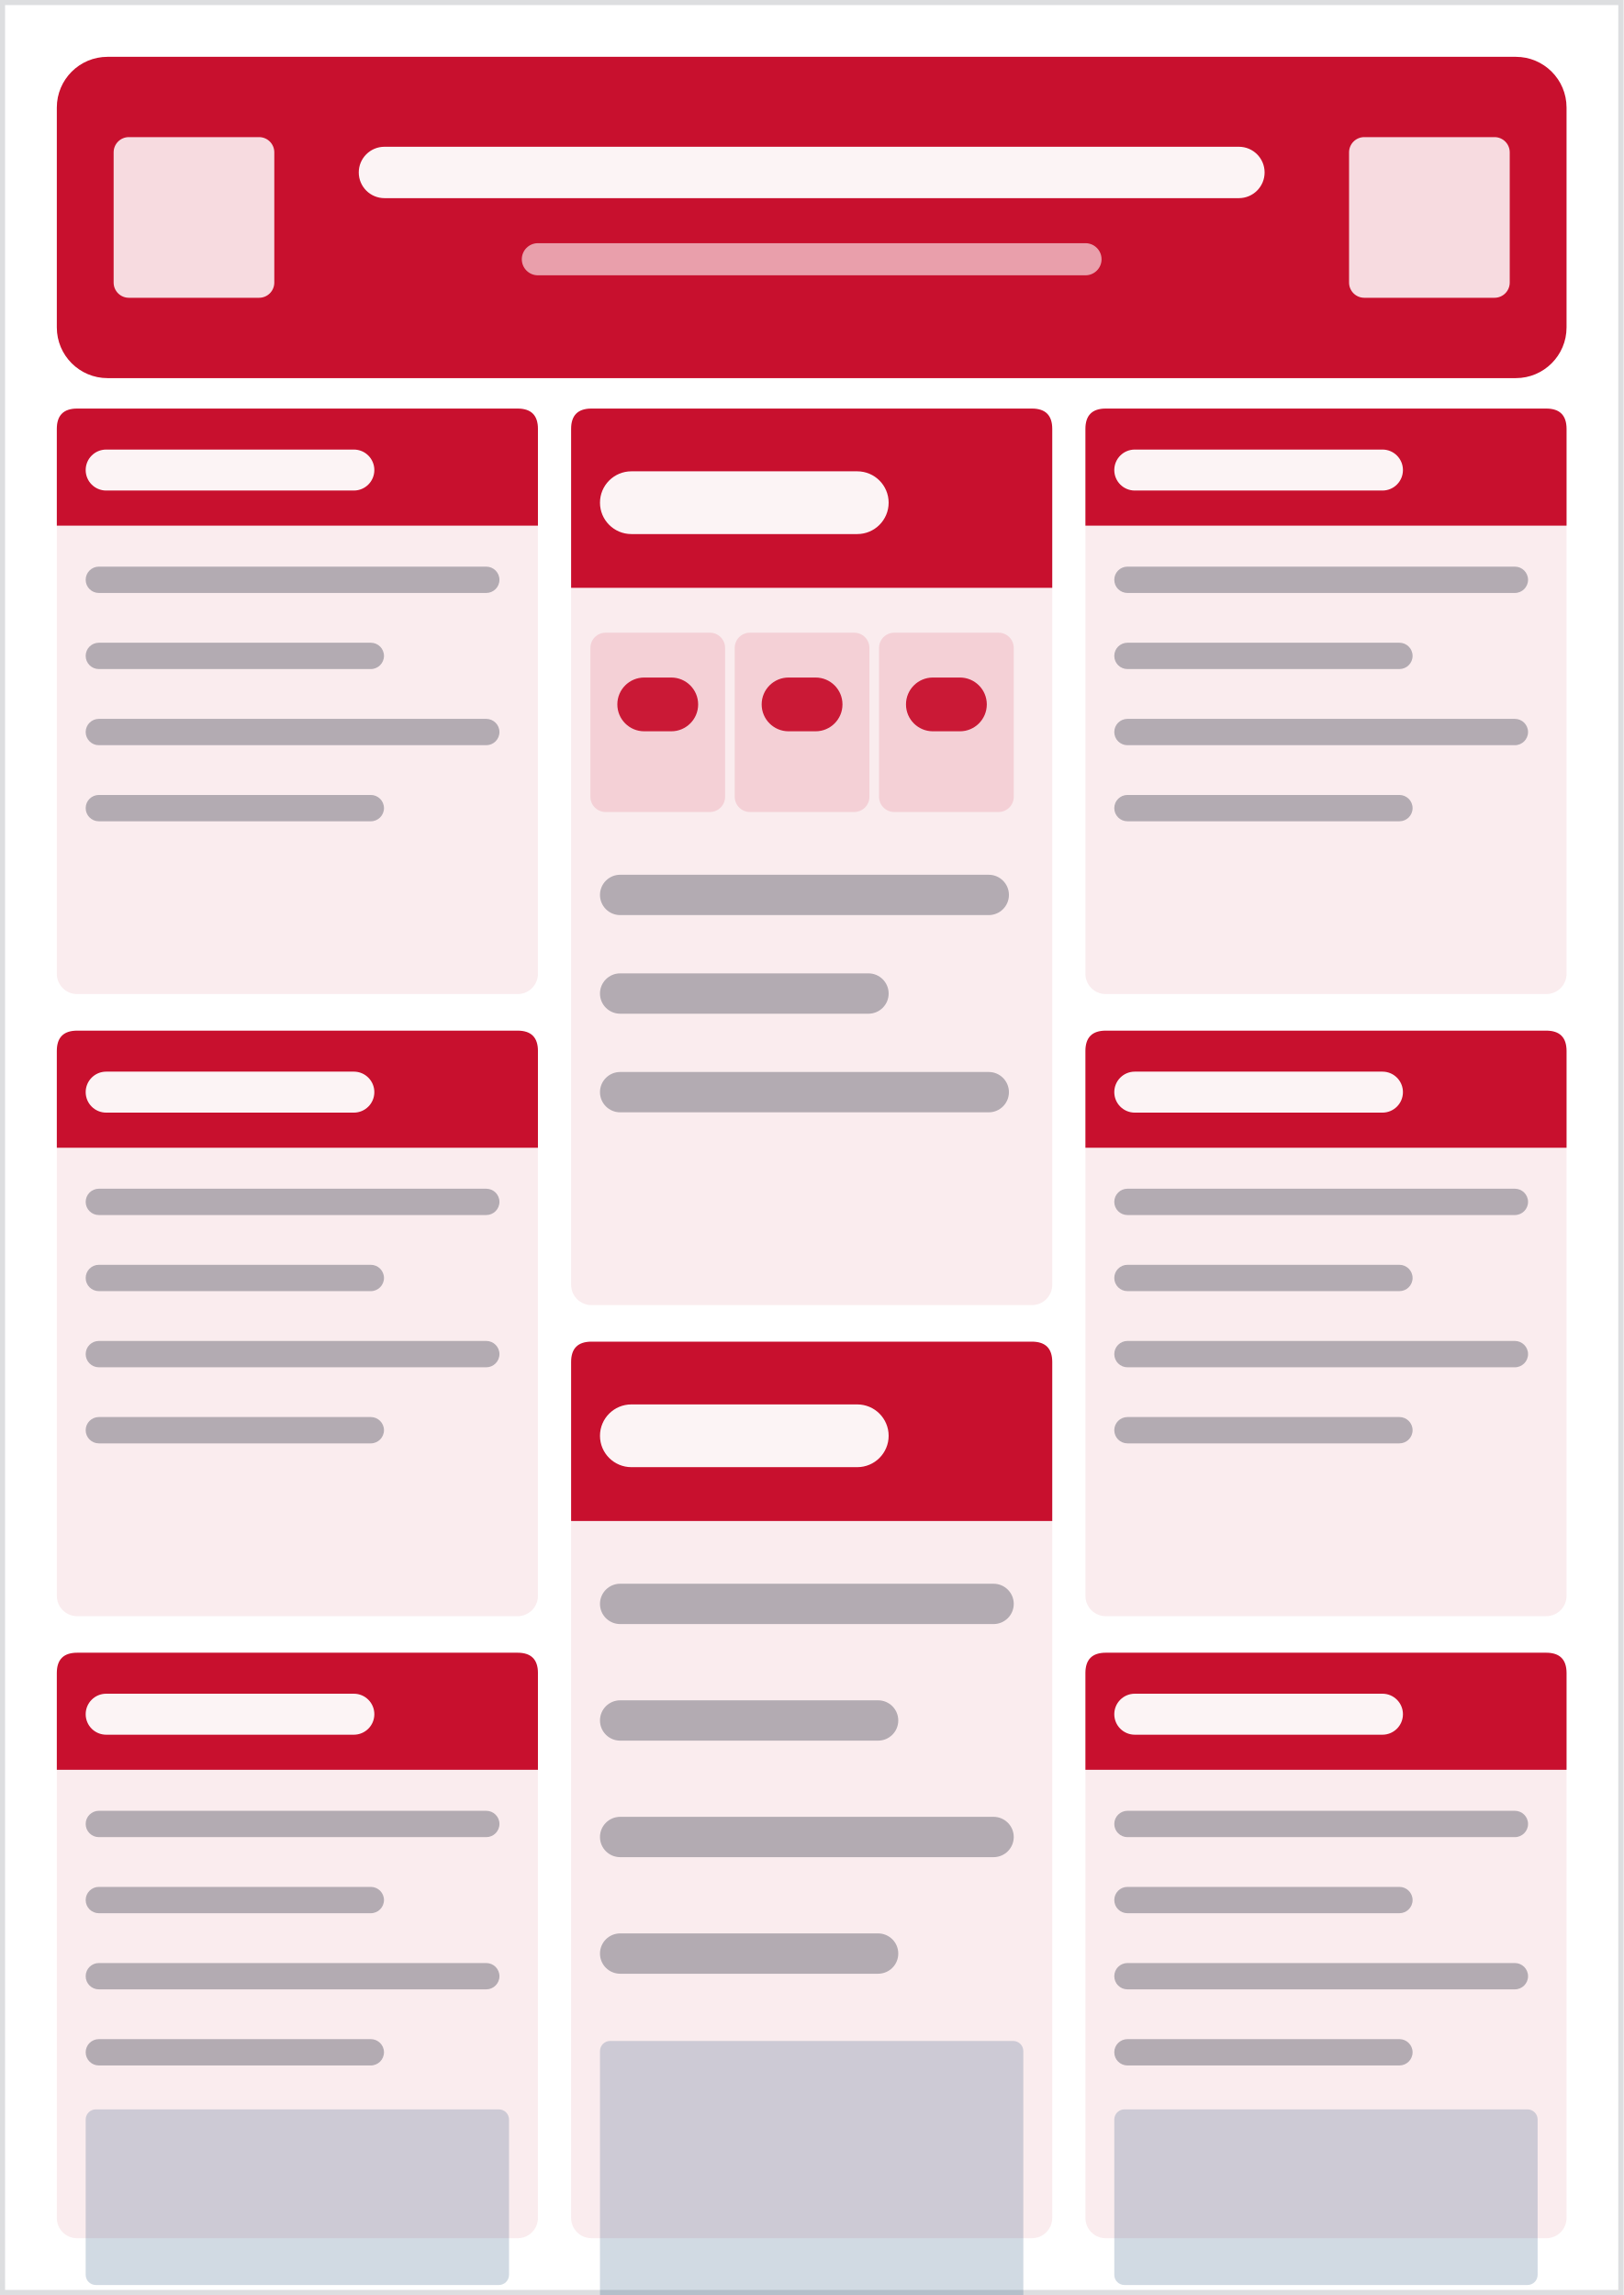
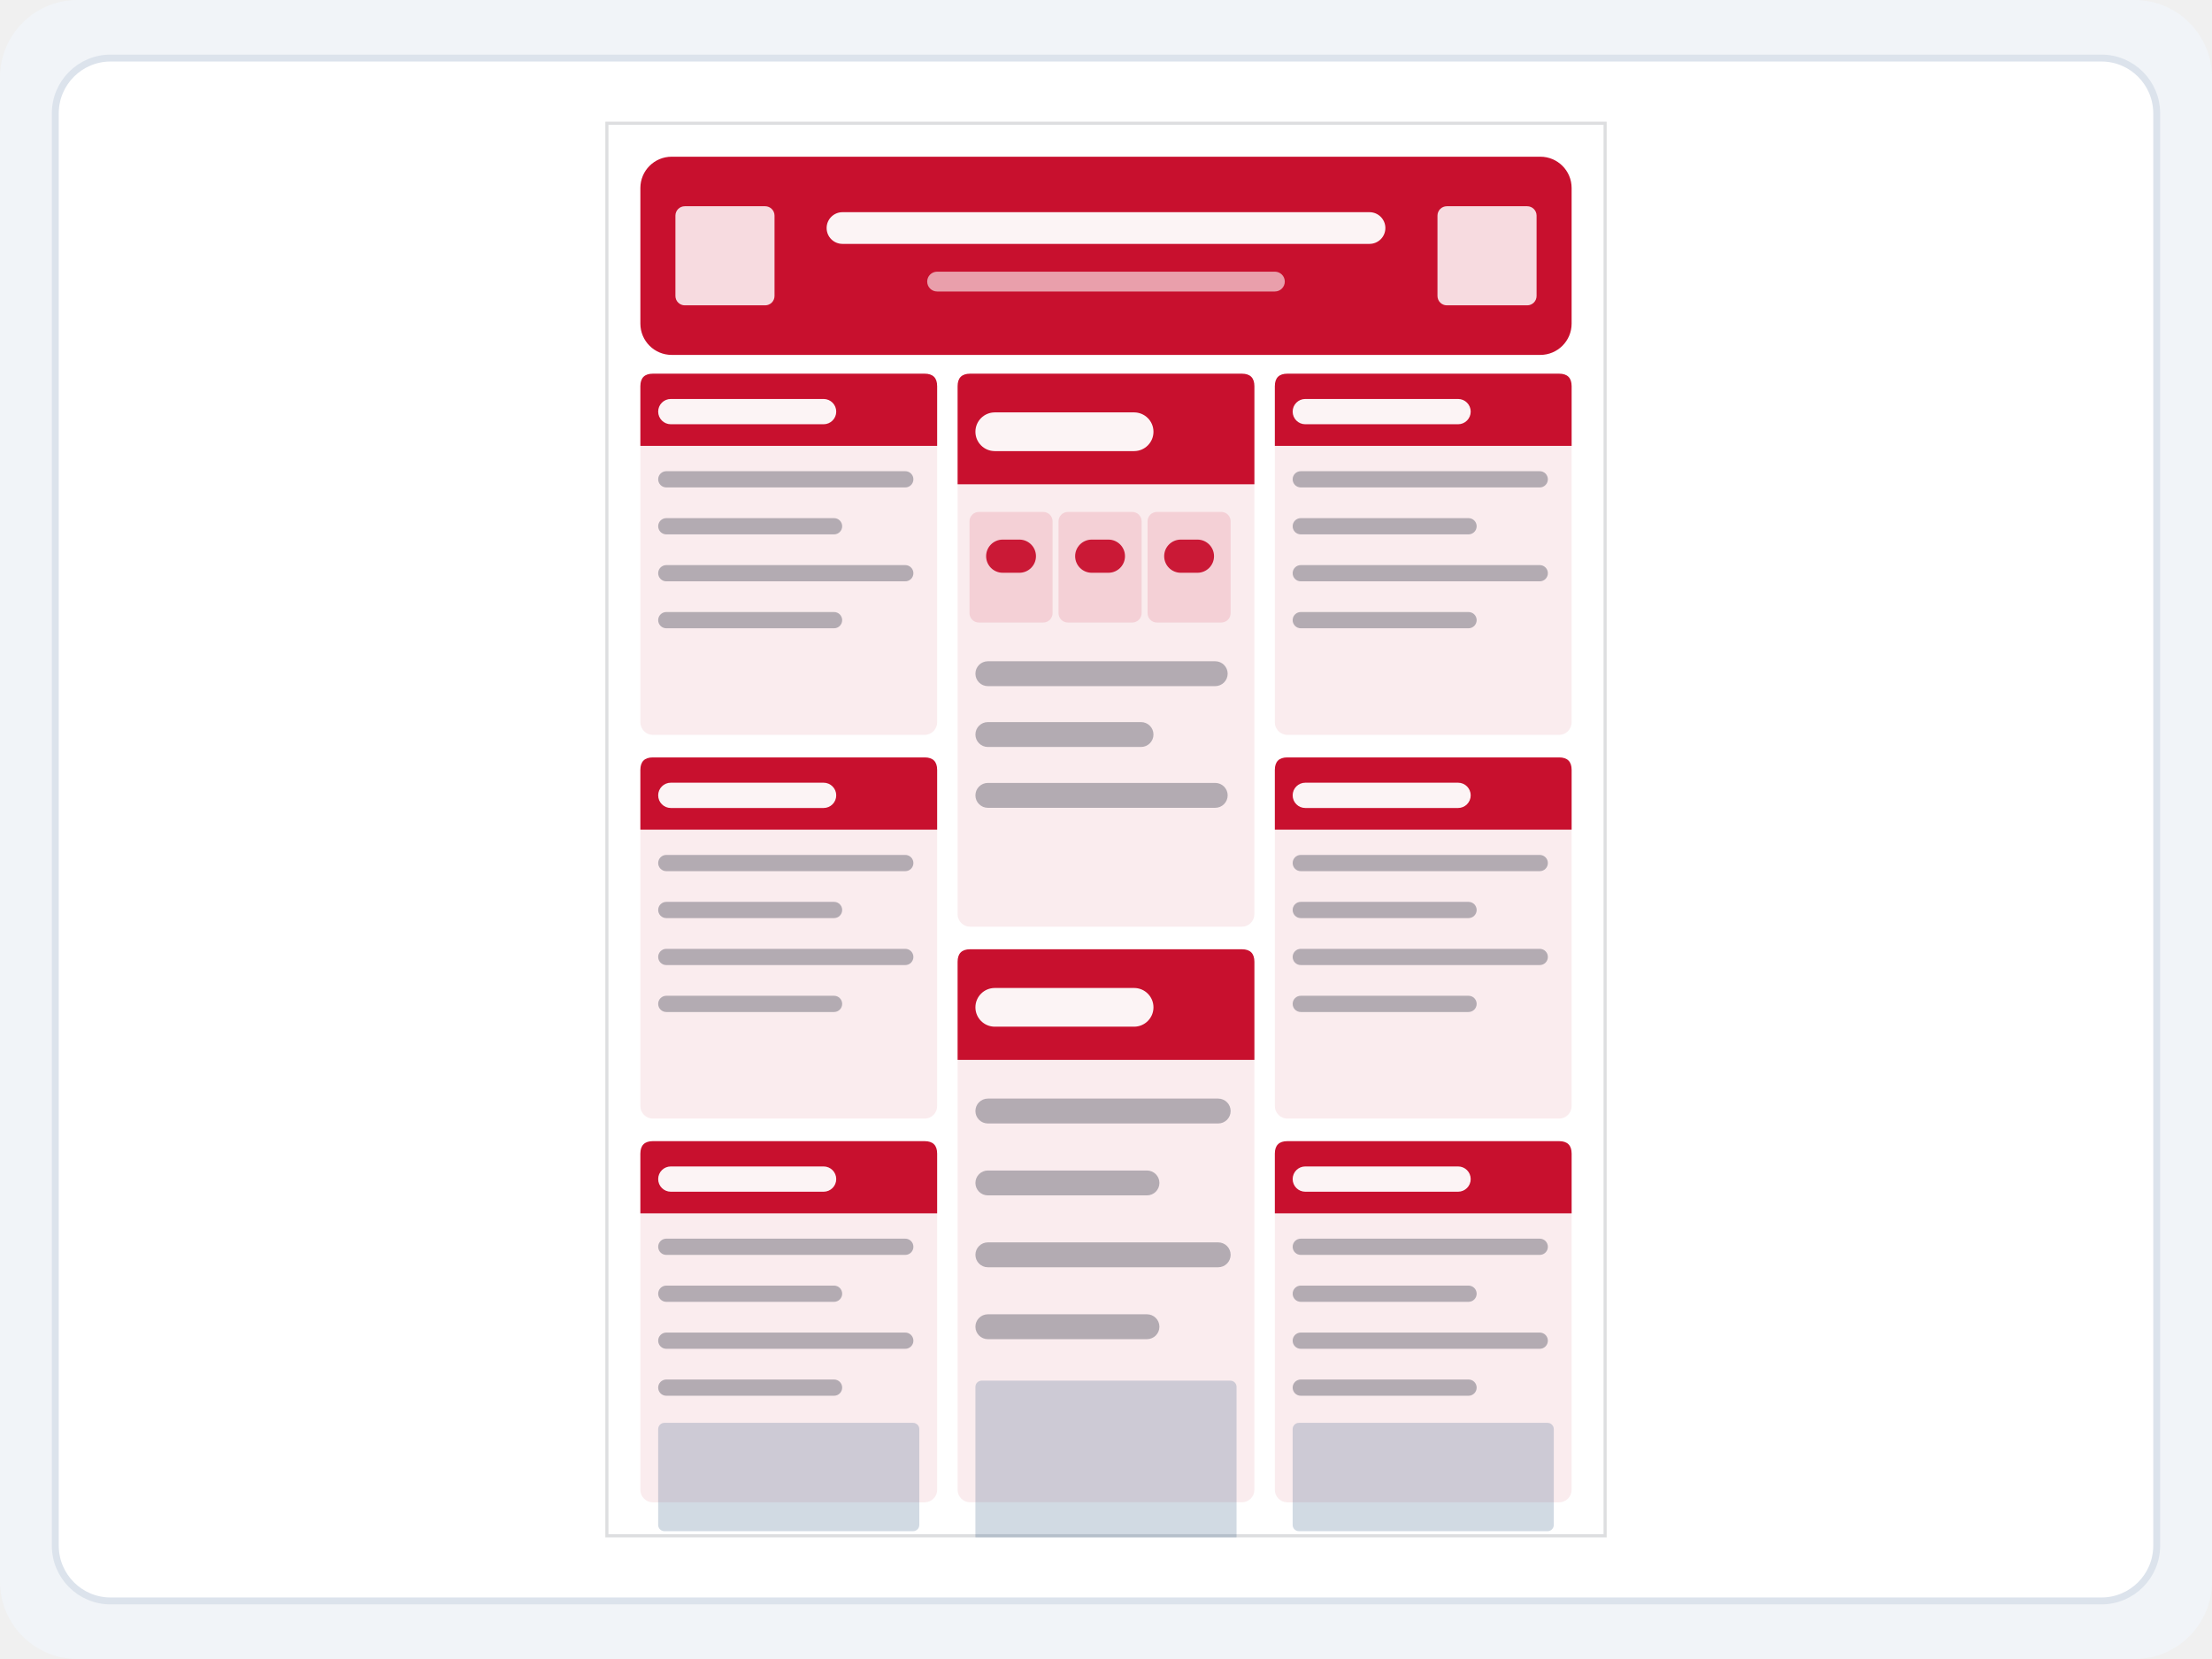
- <svg xmlns="http://www.w3.org/2000/svg" width="320" height="452.41" viewBox="0 0 320 452.41" role="img" aria-label="atlas template preview">
-   <rect width="320" height="452.41" fill="#FFFFFF" />
-   <rect x="0.5" y="0.5" width="319" height="451.41" fill="none" stroke="#0F172A24" />
-   <rect x="11.2" y="11.2" width="297.6" height="63.34" rx="10" fill="#C8102E" />
-   <rect x="70.72" y="28.93" width="178.56" height="10.13" rx="5.07" fill="#FFFFFF" opacity="0.95" />
-   <rect x="102.86" y="47.94" width="114.28" height="6.33" rx="3.17" fill="#FFFFFF" opacity="0.6" />
-   <rect x="22.4" y="27.03" width="31.67" height="31.67" rx="3" fill="#FFFFFF" opacity="0.85" />
-   <rect x="265.93" y="27.03" width="31.67" height="31.67" rx="3" fill="#FFFFFF" opacity="0.85" />
-   <rect x="11.2" y="80.54" width="94.84" height="115.42" rx="4" fill="#C8102E14" />
-   <path d="M11.2 103.62 L11.2 84.54 Q11.2 80.54 15.2 80.54 L102.04 80.54 Q106.04 80.54 106.04 84.54 L106.04 103.62 Z" fill="#C8102E" />
-   <rect x="16.89" y="88.62" width="56.9" height="8.08" rx="4.04" fill="#FFFFFF" opacity="0.95" />
-   <rect x="16.89" y="111.7" width="81.56" height="5.19" rx="2.6" fill="#0F172A4d" opacity="1" />
-   <rect x="16.89" y="126.7" width="58.8" height="5.19" rx="2.6" fill="#0F172A4d" opacity="1" />
-   <rect x="16.89" y="141.71" width="81.56" height="5.19" rx="2.6" fill="#0F172A4d" opacity="1" />
-   <rect x="16.89" y="156.71" width="58.8" height="5.19" rx="2.6" fill="#0F172A4d" opacity="1" />
-   <rect x="11.2" y="203.17" width="94.84" height="115.42" rx="4" fill="#C8102E14" />
-   <path d="M11.2 226.25 L11.2 207.17 Q11.2 203.17 15.2 203.17 L102.04 203.17 Q106.04 203.17 106.04 207.17 L106.04 226.25 Z" fill="#C8102E" />
-   <rect x="16.89" y="211.25" width="56.9" height="8.08" rx="4.04" fill="#FFFFFF" opacity="0.95" />
-   <rect x="16.89" y="234.33" width="81.56" height="5.19" rx="2.6" fill="#0F172A4d" opacity="1" />
-   <rect x="16.89" y="249.33" width="58.8" height="5.19" rx="2.6" fill="#0F172A4d" opacity="1" />
-   <rect x="16.89" y="264.34" width="81.56" height="5.19" rx="2.6" fill="#0F172A4d" opacity="1" />
-   <rect x="16.89" y="279.34" width="58.8" height="5.19" rx="2.6" fill="#0F172A4d" opacity="1" />
-   <rect x="11.2" y="325.8" width="94.84" height="115.42" rx="4" fill="#C8102E14" />
-   <path d="M11.2 348.88 L11.2 329.8 Q11.2 325.8 15.2 325.8 L102.04 325.8 Q106.04 325.8 106.04 329.8 L106.04 348.88 Z" fill="#C8102E" />
-   <rect x="16.89" y="333.88" width="56.9" height="8.08" rx="4.04" fill="#FFFFFF" opacity="0.95" />
-   <rect x="16.89" y="356.96" width="81.56" height="5.19" rx="2.6" fill="#0F172A4d" opacity="1" />
-   <rect x="16.89" y="371.96" width="58.8" height="5.19" rx="2.6" fill="#0F172A4d" opacity="1" />
-   <rect x="16.89" y="386.97" width="81.56" height="5.19" rx="2.6" fill="#0F172A4d" opacity="1" />
-   <rect x="16.89" y="401.97" width="58.8" height="5.19" rx="2.6" fill="#0F172A4d" opacity="1" />
-   <rect x="16.89" y="415.82" width="83.45" height="34.62" rx="2" fill="#0033662e" />
-   <rect x="112.58" y="80.54" width="94.84" height="176.73" rx="4" fill="#C8102E14" />
-   <path d="M112.58 115.88 L112.58 84.54 Q112.58 80.54 116.58 80.54 L203.42 80.54 Q207.42 80.54 207.42 84.54 L207.42 115.88 Z" fill="#C8102E" />
-   <rect x="118.27" y="92.91" width="56.9" height="12.37" rx="6.19" fill="#FFFFFF" opacity="0.95" />
-   <rect x="116.38" y="124.72" width="26.55" height="35.35" rx="3" fill="#C8102E1f" />
-   <rect x="121.69" y="133.56" width="15.93" height="10.6" rx="5.3" fill="#C8102E" opacity="0.95" />
-   <rect x="144.83" y="124.72" width="26.55" height="35.35" rx="3" fill="#C8102E1f" />
-   <rect x="150.14" y="133.56" width="15.93" height="10.6" rx="5.3" fill="#C8102E" opacity="0.95" />
-   <rect x="173.28" y="124.72" width="26.55" height="35.35" rx="3" fill="#C8102E1f" />
-   <rect x="178.59" y="133.56" width="15.93" height="10.6" rx="5.3" fill="#C8102E" opacity="0.95" />
-   <rect x="118.27" y="172.44" width="80.61" height="7.95" rx="3.98" fill="#0F172A4d" opacity="1" />
-   <rect x="118.27" y="191.88" width="56.9" height="7.95" rx="3.98" fill="#0F172A4d" opacity="1" />
-   <rect x="118.27" y="211.32" width="80.61" height="7.95" rx="3.98" fill="#0F172A4d" opacity="1" />
-   <rect x="112.58" y="264.48" width="94.84" height="176.73" rx="4" fill="#C8102E14" />
-   <path d="M112.58 299.83 L112.58 268.48 Q112.58 264.48 116.58 264.48 L203.42 264.48 Q207.42 264.48 207.42 268.48 L207.42 299.83 Z" fill="#C8102E" />
-   <rect x="118.27" y="276.85" width="56.9" height="12.37" rx="6.19" fill="#FFFFFF" opacity="0.95" />
-   <rect x="118.27" y="312.2" width="81.56" height="7.95" rx="3.98" fill="#0F172A4d" opacity="1" />
-   <rect x="118.27" y="335.18" width="58.8" height="7.95" rx="3.98" fill="#0F172A4d" opacity="1" />
-   <rect x="118.27" y="358.15" width="81.56" height="7.95" rx="3.98" fill="#0F172A4d" opacity="1" />
-   <rect x="118.27" y="381.13" width="58.8" height="7.95" rx="3.98" fill="#0F172A4d" opacity="1" />
-   <rect x="118.27" y="402.33" width="83.45" height="53.02" rx="2" fill="#0033662e" />
-   <rect x="213.96" y="80.54" width="94.84" height="115.42" rx="4" fill="#C8102E14" />
-   <path d="M213.96 103.62 L213.96 84.54 Q213.96 80.54 217.96 80.54 L304.8 80.54 Q308.8 80.54 308.8 84.54 L308.8 103.62 Z" fill="#C8102E" />
-   <rect x="219.65" y="88.62" width="56.9" height="8.08" rx="4.04" fill="#FFFFFF" opacity="0.95" />
-   <rect x="219.65" y="111.7" width="81.56" height="5.19" rx="2.6" fill="#0F172A4d" opacity="1" />
-   <rect x="219.65" y="126.7" width="58.8" height="5.19" rx="2.6" fill="#0F172A4d" opacity="1" />
-   <rect x="219.65" y="141.71" width="81.56" height="5.19" rx="2.6" fill="#0F172A4d" opacity="1" />
-   <rect x="219.65" y="156.71" width="58.8" height="5.19" rx="2.6" fill="#0F172A4d" opacity="1" />
-   <rect x="213.96" y="203.17" width="94.84" height="115.42" rx="4" fill="#C8102E14" />
-   <path d="M213.96 226.25 L213.96 207.17 Q213.96 203.17 217.96 203.17 L304.8 203.17 Q308.8 203.17 308.8 207.17 L308.8 226.25 Z" fill="#C8102E" />
-   <rect x="219.65" y="211.25" width="56.9" height="8.08" rx="4.04" fill="#FFFFFF" opacity="0.95" />
-   <rect x="219.65" y="234.33" width="81.56" height="5.19" rx="2.6" fill="#0F172A4d" opacity="1" />
-   <rect x="219.65" y="249.33" width="58.8" height="5.19" rx="2.6" fill="#0F172A4d" opacity="1" />
-   <rect x="219.65" y="264.34" width="81.56" height="5.19" rx="2.6" fill="#0F172A4d" opacity="1" />
-   <rect x="219.65" y="279.34" width="58.8" height="5.19" rx="2.6" fill="#0F172A4d" opacity="1" />
-   <rect x="213.96" y="325.8" width="94.84" height="115.42" rx="4" fill="#C8102E14" />
-   <path d="M213.96 348.88 L213.96 329.8 Q213.96 325.8 217.96 325.8 L304.8 325.8 Q308.8 325.8 308.8 329.8 L308.8 348.88 Z" fill="#C8102E" />
-   <rect x="219.65" y="333.88" width="56.9" height="8.08" rx="4.04" fill="#FFFFFF" opacity="0.95" />
-   <rect x="219.65" y="356.96" width="81.56" height="5.19" rx="2.6" fill="#0F172A4d" opacity="1" />
-   <rect x="219.65" y="371.96" width="58.8" height="5.19" rx="2.6" fill="#0F172A4d" opacity="1" />
-   <rect x="219.65" y="386.97" width="81.56" height="5.19" rx="2.6" fill="#0F172A4d" opacity="1" />
-   <rect x="219.65" y="401.97" width="58.8" height="5.19" rx="2.6" fill="#0F172A4d" opacity="1" />
-   <rect x="219.65" y="415.82" width="83.45" height="34.62" rx="2" fill="#0033662e" />
+ <svg xmlns="http://www.w3.org/2000/svg" width="320" height="240" viewBox="0 0 320 240" role="img" aria-label="TemplateATLAS (CERN) template preview" data-template-id="atlas">
+   <rect width="320" height="240" rx="11.2" fill="#F1F4F8" />
+   <rect x="8" y="8.4" width="304" height="223.2" rx="8" fill="#FFFFFF" stroke="#DCE3EC" />
+   <svg x="87.57" y="17.6" width="144.86" height="204.8" viewBox="0 0 320 452.41" preserveAspectRatio="none" aria-hidden="true">
+     <rect width="320" height="452.41" fill="#FFFFFF" />
+     <rect x="0.5" y="0.5" width="319" height="451.41" fill="none" stroke="#0F172A24" />
+     <rect x="11.2" y="11.2" width="297.6" height="63.34" rx="10" fill="#C8102E" />
+     <rect x="70.72" y="28.93" width="178.56" height="10.13" rx="5.07" fill="#FFFFFF" opacity="0.95" />
+     <rect x="102.86" y="47.94" width="114.28" height="6.33" rx="3.17" fill="#FFFFFF" opacity="0.6" />
+     <rect x="22.4" y="27.03" width="31.67" height="31.67" rx="3" fill="#FFFFFF" opacity="0.85" />
+     <rect x="265.93" y="27.03" width="31.67" height="31.67" rx="3" fill="#FFFFFF" opacity="0.85" />
+     <rect x="11.2" y="80.54" width="94.84" height="115.42" rx="4" fill="#C8102E14" />
+     <path d="M11.2 103.62 L11.2 84.54 Q11.2 80.54 15.2 80.54 L102.04 80.54 Q106.04 80.54 106.04 84.54 L106.04 103.62 Z" fill="#C8102E" />
+     <rect x="16.89" y="88.62" width="56.9" height="8.08" rx="4.04" fill="#FFFFFF" opacity="0.95" />
+     <rect x="16.89" y="111.7" width="81.56" height="5.19" rx="2.6" fill="#0F172A4d" opacity="1" />
+     <rect x="16.89" y="126.7" width="58.8" height="5.19" rx="2.6" fill="#0F172A4d" opacity="1" />
+     <rect x="16.89" y="141.71" width="81.56" height="5.19" rx="2.6" fill="#0F172A4d" opacity="1" />
+     <rect x="16.89" y="156.71" width="58.8" height="5.19" rx="2.6" fill="#0F172A4d" opacity="1" />
+     <rect x="11.2" y="203.17" width="94.84" height="115.42" rx="4" fill="#C8102E14" />
+     <path d="M11.2 226.25 L11.2 207.17 Q11.2 203.17 15.2 203.17 L102.04 203.17 Q106.04 203.17 106.04 207.17 L106.04 226.25 Z" fill="#C8102E" />
+     <rect x="16.89" y="211.25" width="56.9" height="8.08" rx="4.04" fill="#FFFFFF" opacity="0.95" />
+     <rect x="16.89" y="234.33" width="81.56" height="5.19" rx="2.6" fill="#0F172A4d" opacity="1" />
+     <rect x="16.89" y="249.33" width="58.8" height="5.19" rx="2.6" fill="#0F172A4d" opacity="1" />
+     <rect x="16.89" y="264.34" width="81.56" height="5.19" rx="2.6" fill="#0F172A4d" opacity="1" />
+     <rect x="16.89" y="279.34" width="58.8" height="5.19" rx="2.6" fill="#0F172A4d" opacity="1" />
+     <rect x="11.2" y="325.8" width="94.84" height="115.42" rx="4" fill="#C8102E14" />
+     <path d="M11.2 348.88 L11.2 329.8 Q11.2 325.8 15.2 325.8 L102.04 325.8 Q106.04 325.8 106.04 329.8 L106.04 348.88 Z" fill="#C8102E" />
+     <rect x="16.89" y="333.88" width="56.9" height="8.08" rx="4.04" fill="#FFFFFF" opacity="0.95" />
+     <rect x="16.89" y="356.96" width="81.56" height="5.19" rx="2.6" fill="#0F172A4d" opacity="1" />
+     <rect x="16.89" y="371.96" width="58.8" height="5.19" rx="2.6" fill="#0F172A4d" opacity="1" />
+     <rect x="16.89" y="386.97" width="81.56" height="5.19" rx="2.6" fill="#0F172A4d" opacity="1" />
+     <rect x="16.89" y="401.97" width="58.8" height="5.19" rx="2.6" fill="#0F172A4d" opacity="1" />
+     <rect x="16.89" y="415.82" width="83.45" height="34.62" rx="2" fill="#0033662e" />
+     <rect x="112.58" y="80.54" width="94.84" height="176.73" rx="4" fill="#C8102E14" />
+     <path d="M112.58 115.88 L112.58 84.54 Q112.58 80.54 116.58 80.54 L203.42 80.54 Q207.42 80.54 207.42 84.54 L207.42 115.88 Z" fill="#C8102E" />
+     <rect x="118.27" y="92.91" width="56.9" height="12.37" rx="6.19" fill="#FFFFFF" opacity="0.95" />
+     <rect x="116.38" y="124.72" width="26.55" height="35.35" rx="3" fill="#C8102E1f" />
+     <rect x="121.69" y="133.56" width="15.93" height="10.6" rx="5.3" fill="#C8102E" opacity="0.95" />
+     <rect x="144.83" y="124.72" width="26.55" height="35.35" rx="3" fill="#C8102E1f" />
+     <rect x="150.14" y="133.56" width="15.93" height="10.6" rx="5.3" fill="#C8102E" opacity="0.95" />
+     <rect x="173.28" y="124.72" width="26.55" height="35.35" rx="3" fill="#C8102E1f" />
+     <rect x="178.59" y="133.56" width="15.93" height="10.6" rx="5.3" fill="#C8102E" opacity="0.95" />
+     <rect x="118.27" y="172.44" width="80.61" height="7.95" rx="3.98" fill="#0F172A4d" opacity="1" />
+     <rect x="118.27" y="191.88" width="56.9" height="7.95" rx="3.98" fill="#0F172A4d" opacity="1" />
+     <rect x="118.27" y="211.32" width="80.61" height="7.95" rx="3.98" fill="#0F172A4d" opacity="1" />
+     <rect x="112.58" y="264.48" width="94.84" height="176.73" rx="4" fill="#C8102E14" />
+     <path d="M112.58 299.83 L112.58 268.48 Q112.58 264.48 116.58 264.48 L203.42 264.48 Q207.42 264.48 207.42 268.48 L207.42 299.83 Z" fill="#C8102E" />
+     <rect x="118.27" y="276.85" width="56.9" height="12.37" rx="6.19" fill="#FFFFFF" opacity="0.95" />
+     <rect x="118.27" y="312.2" width="81.56" height="7.95" rx="3.98" fill="#0F172A4d" opacity="1" />
+     <rect x="118.27" y="335.18" width="58.8" height="7.95" rx="3.98" fill="#0F172A4d" opacity="1" />
+     <rect x="118.27" y="358.15" width="81.56" height="7.95" rx="3.98" fill="#0F172A4d" opacity="1" />
+     <rect x="118.27" y="381.13" width="58.8" height="7.95" rx="3.98" fill="#0F172A4d" opacity="1" />
+     <rect x="118.27" y="402.33" width="83.45" height="53.02" rx="2" fill="#0033662e" />
+     <rect x="213.96" y="80.54" width="94.84" height="115.42" rx="4" fill="#C8102E14" />
+     <path d="M213.96 103.62 L213.96 84.54 Q213.96 80.54 217.96 80.54 L304.8 80.54 Q308.8 80.54 308.8 84.54 L308.8 103.62 Z" fill="#C8102E" />
+     <rect x="219.65" y="88.62" width="56.9" height="8.08" rx="4.04" fill="#FFFFFF" opacity="0.95" />
+     <rect x="219.65" y="111.7" width="81.56" height="5.19" rx="2.6" fill="#0F172A4d" opacity="1" />
+     <rect x="219.65" y="126.7" width="58.8" height="5.19" rx="2.6" fill="#0F172A4d" opacity="1" />
+     <rect x="219.65" y="141.71" width="81.56" height="5.19" rx="2.6" fill="#0F172A4d" opacity="1" />
+     <rect x="219.65" y="156.71" width="58.8" height="5.19" rx="2.6" fill="#0F172A4d" opacity="1" />
+     <rect x="213.96" y="203.17" width="94.84" height="115.42" rx="4" fill="#C8102E14" />
+     <path d="M213.96 226.25 L213.96 207.17 Q213.96 203.17 217.96 203.17 L304.8 203.17 Q308.8 203.17 308.8 207.17 L308.8 226.25 Z" fill="#C8102E" />
+     <rect x="219.65" y="211.25" width="56.9" height="8.08" rx="4.04" fill="#FFFFFF" opacity="0.95" />
+     <rect x="219.65" y="234.33" width="81.56" height="5.19" rx="2.6" fill="#0F172A4d" opacity="1" />
+     <rect x="219.65" y="249.33" width="58.8" height="5.19" rx="2.6" fill="#0F172A4d" opacity="1" />
+     <rect x="219.65" y="264.34" width="81.56" height="5.19" rx="2.6" fill="#0F172A4d" opacity="1" />
+     <rect x="219.65" y="279.34" width="58.8" height="5.19" rx="2.6" fill="#0F172A4d" opacity="1" />
+     <rect x="213.96" y="325.8" width="94.84" height="115.42" rx="4" fill="#C8102E14" />
+     <path d="M213.96 348.88 L213.96 329.8 Q213.96 325.8 217.96 325.8 L304.8 325.8 Q308.8 325.8 308.8 329.8 L308.8 348.88 Z" fill="#C8102E" />
+     <rect x="219.65" y="333.88" width="56.9" height="8.08" rx="4.04" fill="#FFFFFF" opacity="0.95" />
+     <rect x="219.65" y="356.96" width="81.56" height="5.19" rx="2.6" fill="#0F172A4d" opacity="1" />
+     <rect x="219.65" y="371.96" width="58.8" height="5.19" rx="2.6" fill="#0F172A4d" opacity="1" />
+     <rect x="219.65" y="386.97" width="81.56" height="5.19" rx="2.6" fill="#0F172A4d" opacity="1" />
+     <rect x="219.65" y="401.97" width="58.8" height="5.19" rx="2.6" fill="#0F172A4d" opacity="1" />
+     <rect x="219.65" y="415.82" width="83.45" height="34.62" rx="2" fill="#0033662e" />
+   </svg>
</svg>
